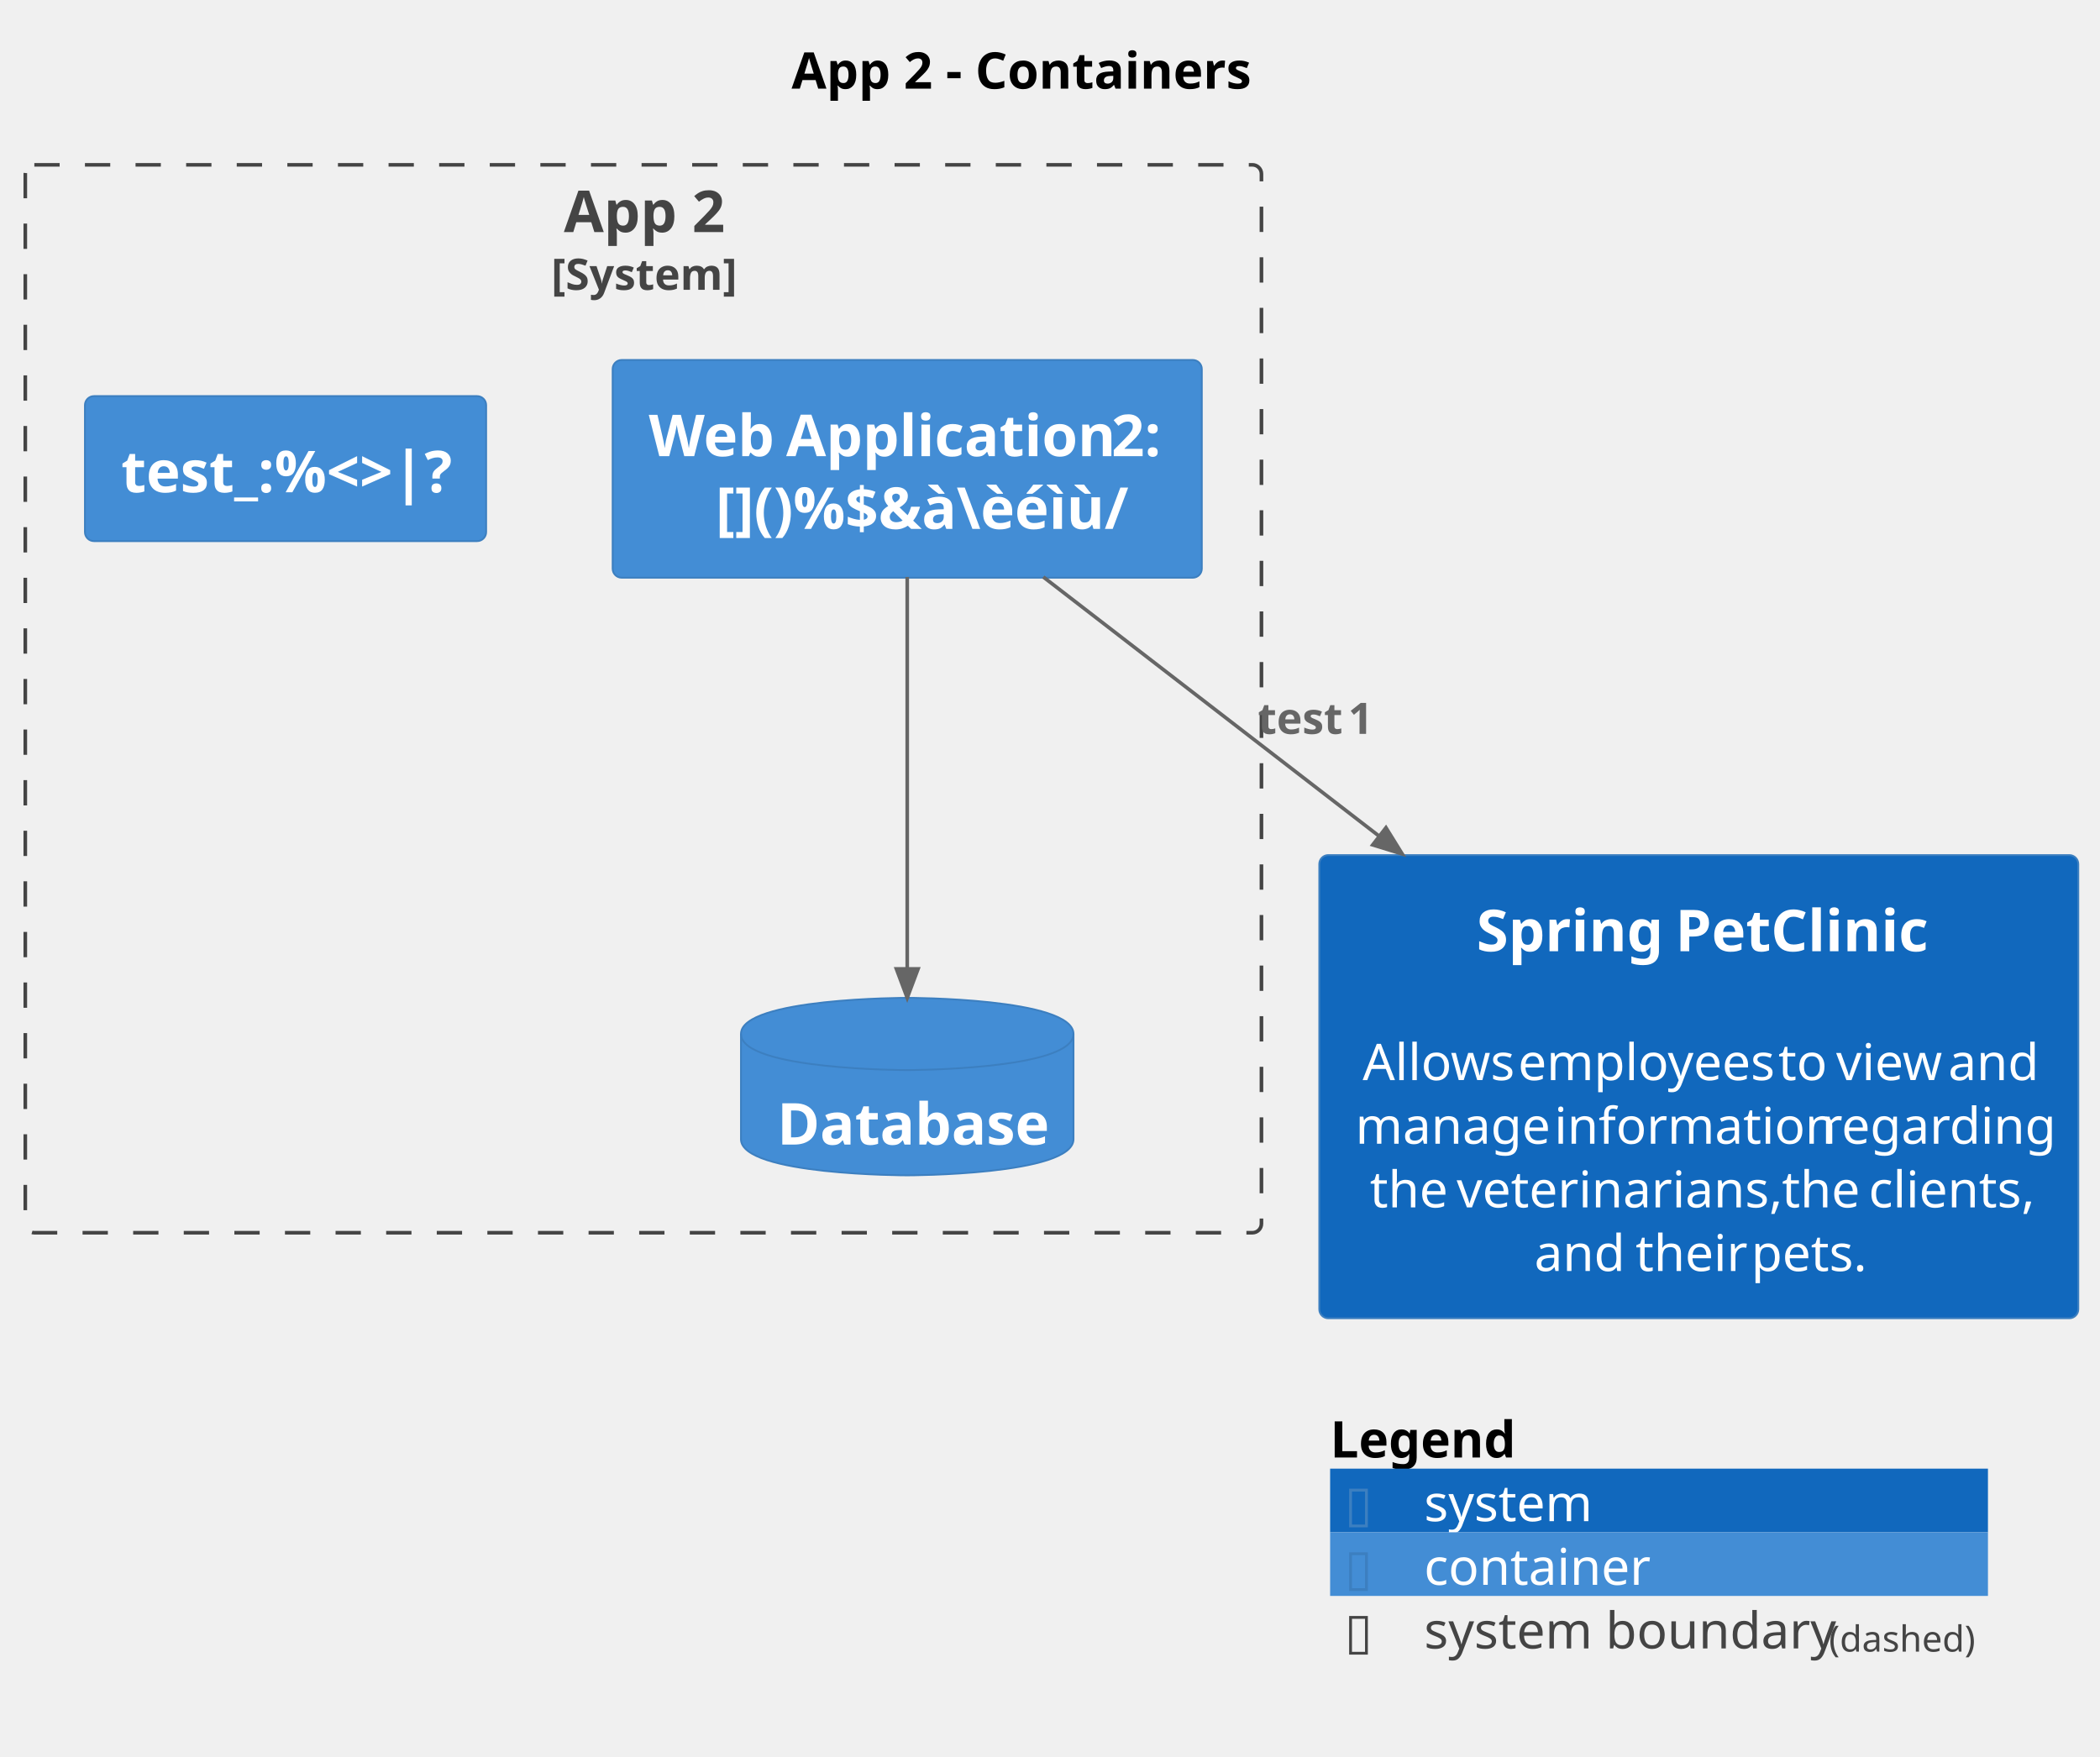
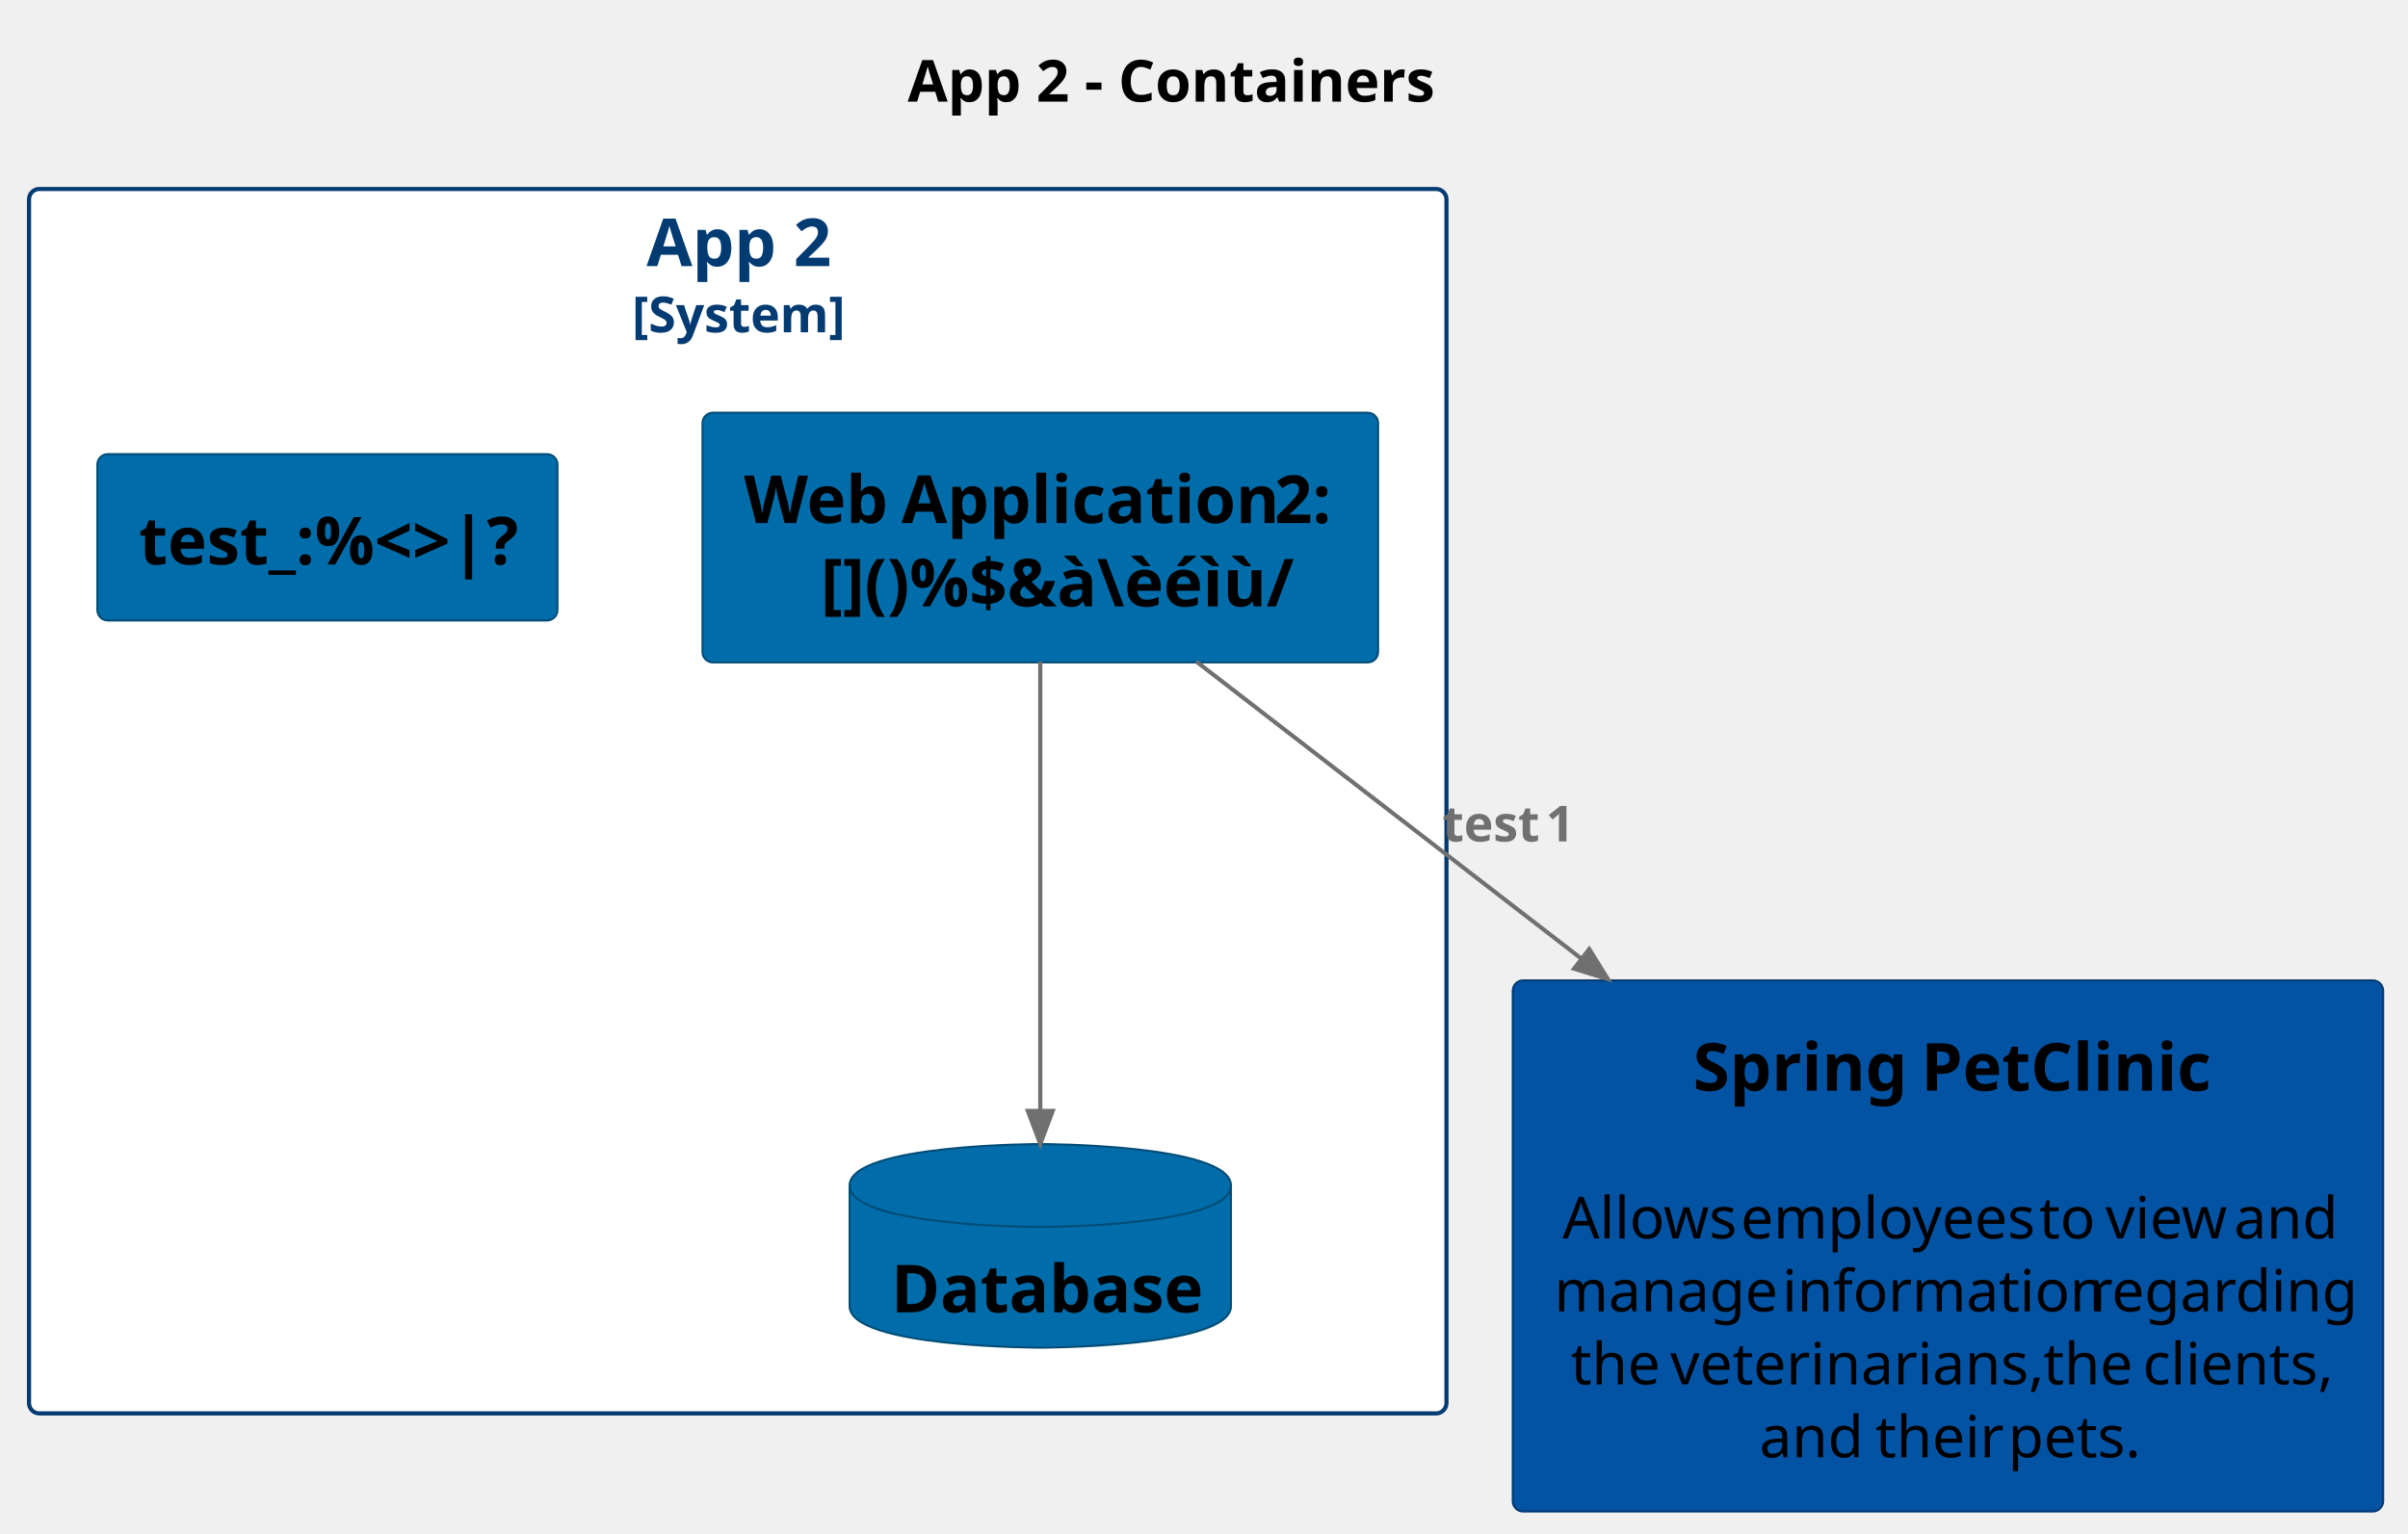
- <svg xmlns="http://www.w3.org/2000/svg" contentStyleType="text/css" height="486px" preserveAspectRatio="none" style="width:581px;height:486px;background:#FFFFFF;" version="1.1" viewBox="0 0 581 486" width="581px" zoomAndPan="magnify">
+ <svg xmlns="http://www.w3.org/2000/svg" contentStyleType="text/css" height="370px" preserveAspectRatio="none" style="width:581px;height:370px;background:#FFFFFF;" version="1.1" viewBox="0 0 581 370" width="581px" zoomAndPan="magnify">
  <defs />
  <g>
    <text fill="#000000" font-family="sans-serif" font-size="14" font-weight="bold" lengthAdjust="spacing" textLength="129" x="219" y="24.533">App 2 - Containers</text>
    <g id="cluster_App2_boundary">
-       <rect fill="none" height="295.5" rx="2.5" ry="2.5" style="stroke:#444444;stroke-width:1.0;stroke-dasharray:7.0,7.0;" width="342" x="7" y="45.609" />
-       <text fill="#444444" font-family="sans-serif" font-size="16" font-weight="bold" lengthAdjust="spacing" textLength="44" x="156" y="64.219">App 2</text>
-       <text fill="#444444" font-family="sans-serif" font-size="12" font-weight="bold" lengthAdjust="spacing" textLength="51" x="152.5" y="80.191">[System]</text>
+       <rect fill="#FFFFFF" height="295.5" rx="2.5" ry="2.5" style="stroke:#023A72;stroke-width:1.0;" width="342" x="7" y="45.609" />
+       <text fill="#023A72" font-family="sans-serif" font-size="16" font-weight="bold" lengthAdjust="spacing" textLength="44" x="156" y="64.219">App 2</text>
+       <text fill="#023A72" font-family="sans-serif" font-size="12" font-weight="bold" lengthAdjust="spacing" textLength="51" x="152.5" y="80.191">[System]</text>
    </g>
    <g id="elem_App2.WebApplication2àèéìù">
-       <rect fill="#438DD5" height="60.25" rx="2.5" ry="2.5" style="stroke:#3C7FC0;stroke-width:0.5;" width="163" x="169.5" y="99.609" />
-       <text fill="#FFFFFF" font-family="sans-serif" font-size="16" font-weight="bold" lengthAdjust="spacing" textLength="34" x="179.5" y="126.219">Web</text>
-       <text fill="#FFFFFF" font-family="sans-serif" font-size="16" font-weight="bold" lengthAdjust="spacing" textLength="4" x="213.5" y="126.219"> </text>
-       <text fill="#FFFFFF" font-family="sans-serif" font-size="16" font-weight="bold" lengthAdjust="spacing" textLength="86" x="217.5" y="126.219">Application</text>
-       <text fill="#FFFFFF" font-family="sans-serif" font-size="16" font-weight="bold" lengthAdjust="spacing" textLength="4" x="303.5" y="126.219"> </text>
-       <text fill="#FFFFFF" font-family="sans-serif" font-size="16" font-weight="bold" lengthAdjust="spacing" textLength="15" x="307.5" y="126.219">2:</text>
-       <text fill="#FFFFFF" font-family="sans-serif" font-size="16" font-weight="bold" lengthAdjust="spacing" textLength="106" x="198" y="146.344">[]()%$&amp;à\èéìù/</text>
+       <rect fill="#006DAA" height="60.25" rx="2.5" ry="2.5" style="stroke:#004C76;stroke-width:0.5;" width="163" x="169.5" y="99.609" />
+       <text fill="#000000" font-family="sans-serif" font-size="16" font-weight="bold" lengthAdjust="spacing" textLength="34" x="179.5" y="126.219">Web</text>
+       <text fill="#000000" font-family="sans-serif" font-size="16" font-weight="bold" lengthAdjust="spacing" textLength="4" x="213.5" y="126.219"> </text>
+       <text fill="#000000" font-family="sans-serif" font-size="16" font-weight="bold" lengthAdjust="spacing" textLength="86" x="217.5" y="126.219">Application</text>
+       <text fill="#000000" font-family="sans-serif" font-size="16" font-weight="bold" lengthAdjust="spacing" textLength="4" x="303.5" y="126.219"> </text>
+       <text fill="#000000" font-family="sans-serif" font-size="16" font-weight="bold" lengthAdjust="spacing" textLength="15" x="307.5" y="126.219">2:</text>
+       <text fill="#000000" font-family="sans-serif" font-size="16" font-weight="bold" lengthAdjust="spacing" textLength="106" x="198" y="146.344">[]()%$&amp;à\èéìù/</text>
    </g>
    <g id="elem_App2.Database">
-       <path d="M205,286.109 C205,276.109 251,276.109 251,276.109 C251,276.109 297,276.109 297,286.109 L297,315.234 C297,325.234 251,325.234 251,325.234 C251,325.234 205,325.234 205,315.234 L205,286.109 " fill="#438DD5" style="stroke:#3C7FC0;stroke-width:0.5;" />
-       <path d="M205,286.109 C205,296.109 251,296.109 251,296.109 C251,296.109 297,296.109 297,286.109 " fill="none" style="stroke:#3C7FC0;stroke-width:0.5;" />
-       <text fill="#FFFFFF" font-family="sans-serif" font-size="16" font-weight="bold" lengthAdjust="spacing" textLength="72" x="215" y="316.719">Database</text>
+       <path d="M205,286.109 C205,276.109 251,276.109 251,276.109 C251,276.109 297,276.109 297,286.109 L297,315.234 C297,325.234 251,325.234 251,325.234 C251,325.234 205,325.234 205,315.234 L205,286.109 " fill="#006DAA" style="stroke:#004C76;stroke-width:0.5;" />
+       <path d="M205,286.109 C205,296.109 251,296.109 251,296.109 C251,296.109 297,296.109 297,286.109 " fill="none" style="stroke:#004C76;stroke-width:0.5;" />
+       <text fill="#000000" font-family="sans-serif" font-size="16" font-weight="bold" lengthAdjust="spacing" textLength="72" x="215" y="316.719">Database</text>
    </g>
    <g id="elem_App2.test_">
-       <rect fill="#438DD5" height="40.125" rx="2.5" ry="2.5" style="stroke:#3C7FC0;stroke-width:0.5;" width="111" x="23.5" y="109.609" />
-       <text fill="#FFFFFF" font-family="sans-serif" font-size="16" font-weight="bold" lengthAdjust="spacing" textLength="91" x="33.5" y="136.219">test_:%&lt;&gt;|?</text>
+       <rect fill="#006DAA" height="40.125" rx="2.5" ry="2.5" style="stroke:#004C76;stroke-width:0.5;" width="111" x="23.5" y="109.609" />
+       <text fill="#000000" font-family="sans-serif" font-size="16" font-weight="bold" lengthAdjust="spacing" textLength="91" x="33.5" y="136.219">test_:%&lt;&gt;|?</text>
    </g>
    <g id="elem_SpringPetClinic">
-       <rect fill="#1168BD" height="128.172" rx="2.5" ry="2.5" style="stroke:#3C7FC0;stroke-width:0.5;" width="210" x="365" y="236.609" />
-       <text fill="#FFFFFF" font-family="sans-serif" font-size="16" font-weight="bold" lengthAdjust="spacing" textLength="51" x="408.5" y="263.219">Spring</text>
-       <text fill="#FFFFFF" font-family="sans-serif" font-size="16" font-weight="bold" lengthAdjust="spacing" textLength="4" x="459.5" y="263.219"> </text>
-       <text fill="#FFFFFF" font-family="sans-serif" font-size="16" font-weight="bold" lengthAdjust="spacing" textLength="68" x="463.5" y="263.219">PetClinic</text>
-       <text fill="#FFFFFF" font-family="sans-serif" font-size="14" lengthAdjust="spacing" textLength="4" x="468" y="281.268"> </text>
-       <text fill="#FFFFFF" font-family="sans-serif" font-size="14" lengthAdjust="spacing" textLength="39" x="377" y="298.877">Allows</text>
-       <text fill="#FFFFFF" font-family="sans-serif" font-size="14" lengthAdjust="spacing" textLength="4" x="416" y="298.877"> </text>
-       <text fill="#FFFFFF" font-family="sans-serif" font-size="14" lengthAdjust="spacing" textLength="68" x="420" y="298.877">employees</text>
-       <text fill="#FFFFFF" font-family="sans-serif" font-size="14" lengthAdjust="spacing" textLength="4" x="488" y="298.877"> </text>
-       <text fill="#FFFFFF" font-family="sans-serif" font-size="14" lengthAdjust="spacing" textLength="12" x="492" y="298.877">to</text>
-       <text fill="#FFFFFF" font-family="sans-serif" font-size="14" lengthAdjust="spacing" textLength="4" x="504" y="298.877"> </text>
-       <text fill="#FFFFFF" font-family="sans-serif" font-size="14" lengthAdjust="spacing" textLength="27" x="508" y="298.877">view</text>
-       <text fill="#FFFFFF" font-family="sans-serif" font-size="14" lengthAdjust="spacing" textLength="4" x="535" y="298.877"> </text>
-       <text fill="#FFFFFF" font-family="sans-serif" font-size="14" lengthAdjust="spacing" textLength="24" x="539" y="298.877">and</text>
-       <text fill="#FFFFFF" font-family="sans-serif" font-size="14" lengthAdjust="spacing" textLength="51" x="375" y="316.486">manage</text>
-       <text fill="#FFFFFF" font-family="sans-serif" font-size="14" lengthAdjust="spacing" textLength="4" x="426" y="316.486"> </text>
-       <text fill="#FFFFFF" font-family="sans-serif" font-size="14" lengthAdjust="spacing" textLength="70" x="430" y="316.486">information</text>
-       <text fill="#FFFFFF" font-family="sans-serif" font-size="14" lengthAdjust="spacing" textLength="4" x="500" y="316.486"> </text>
-       <text fill="#FFFFFF" font-family="sans-serif" font-size="14" lengthAdjust="spacing" textLength="61" x="504" y="316.486">regarding</text>
-       <text fill="#FFFFFF" font-family="sans-serif" font-size="14" lengthAdjust="spacing" textLength="20" x="379" y="334.096">the</text>
-       <text fill="#FFFFFF" font-family="sans-serif" font-size="14" lengthAdjust="spacing" textLength="4" x="399" y="334.096"> </text>
-       <text fill="#FFFFFF" font-family="sans-serif" font-size="14" lengthAdjust="spacing" textLength="86" x="403" y="334.096">veterinarians,</text>
-       <text fill="#FFFFFF" font-family="sans-serif" font-size="14" lengthAdjust="spacing" textLength="4" x="489" y="334.096"> </text>
-       <text fill="#FFFFFF" font-family="sans-serif" font-size="14" lengthAdjust="spacing" textLength="20" x="493" y="334.096">the</text>
-       <text fill="#FFFFFF" font-family="sans-serif" font-size="14" lengthAdjust="spacing" textLength="4" x="513" y="334.096"> </text>
-       <text fill="#FFFFFF" font-family="sans-serif" font-size="14" lengthAdjust="spacing" textLength="44" x="517" y="334.096">clients,</text>
-       <text fill="#FFFFFF" font-family="sans-serif" font-size="14" lengthAdjust="spacing" textLength="24" x="424.5" y="351.705">and</text>
-       <text fill="#FFFFFF" font-family="sans-serif" font-size="14" lengthAdjust="spacing" textLength="4" x="448.5" y="351.705"> </text>
-       <text fill="#FFFFFF" font-family="sans-serif" font-size="14" lengthAdjust="spacing" textLength="28" x="452.5" y="351.705">their</text>
-       <text fill="#FFFFFF" font-family="sans-serif" font-size="14" lengthAdjust="spacing" textLength="4" x="480.5" y="351.705"> </text>
-       <text fill="#FFFFFF" font-family="sans-serif" font-size="14" lengthAdjust="spacing" textLength="31" x="484.5" y="351.705">pets.</text>
+       <rect fill="#0353A4" height="128.172" rx="2.5" ry="2.5" style="stroke:#023A72;stroke-width:0.5;" width="210" x="365" y="236.609" />
+       <text fill="#000000" font-family="sans-serif" font-size="16" font-weight="bold" lengthAdjust="spacing" textLength="51" x="408.5" y="263.219">Spring</text>
+       <text fill="#000000" font-family="sans-serif" font-size="16" font-weight="bold" lengthAdjust="spacing" textLength="4" x="459.5" y="263.219"> </text>
+       <text fill="#000000" font-family="sans-serif" font-size="16" font-weight="bold" lengthAdjust="spacing" textLength="68" x="463.5" y="263.219">PetClinic</text>
+       <text fill="#000000" font-family="sans-serif" font-size="14" lengthAdjust="spacing" textLength="4" x="468" y="281.268"> </text>
+       <text fill="#000000" font-family="sans-serif" font-size="14" lengthAdjust="spacing" textLength="39" x="377" y="298.877">Allows</text>
+       <text fill="#000000" font-family="sans-serif" font-size="14" lengthAdjust="spacing" textLength="4" x="416" y="298.877"> </text>
+       <text fill="#000000" font-family="sans-serif" font-size="14" lengthAdjust="spacing" textLength="68" x="420" y="298.877">employees</text>
+       <text fill="#000000" font-family="sans-serif" font-size="14" lengthAdjust="spacing" textLength="4" x="488" y="298.877"> </text>
+       <text fill="#000000" font-family="sans-serif" font-size="14" lengthAdjust="spacing" textLength="12" x="492" y="298.877">to</text>
+       <text fill="#000000" font-family="sans-serif" font-size="14" lengthAdjust="spacing" textLength="4" x="504" y="298.877"> </text>
+       <text fill="#000000" font-family="sans-serif" font-size="14" lengthAdjust="spacing" textLength="27" x="508" y="298.877">view</text>
+       <text fill="#000000" font-family="sans-serif" font-size="14" lengthAdjust="spacing" textLength="4" x="535" y="298.877"> </text>
+       <text fill="#000000" font-family="sans-serif" font-size="14" lengthAdjust="spacing" textLength="24" x="539" y="298.877">and</text>
+       <text fill="#000000" font-family="sans-serif" font-size="14" lengthAdjust="spacing" textLength="51" x="375" y="316.486">manage</text>
+       <text fill="#000000" font-family="sans-serif" font-size="14" lengthAdjust="spacing" textLength="4" x="426" y="316.486"> </text>
+       <text fill="#000000" font-family="sans-serif" font-size="14" lengthAdjust="spacing" textLength="70" x="430" y="316.486">information</text>
+       <text fill="#000000" font-family="sans-serif" font-size="14" lengthAdjust="spacing" textLength="4" x="500" y="316.486"> </text>
+       <text fill="#000000" font-family="sans-serif" font-size="14" lengthAdjust="spacing" textLength="61" x="504" y="316.486">regarding</text>
+       <text fill="#000000" font-family="sans-serif" font-size="14" lengthAdjust="spacing" textLength="20" x="379" y="334.096">the</text>
+       <text fill="#000000" font-family="sans-serif" font-size="14" lengthAdjust="spacing" textLength="4" x="399" y="334.096"> </text>
+       <text fill="#000000" font-family="sans-serif" font-size="14" lengthAdjust="spacing" textLength="86" x="403" y="334.096">veterinarians,</text>
+       <text fill="#000000" font-family="sans-serif" font-size="14" lengthAdjust="spacing" textLength="4" x="489" y="334.096"> </text>
+       <text fill="#000000" font-family="sans-serif" font-size="14" lengthAdjust="spacing" textLength="20" x="493" y="334.096">the</text>
+       <text fill="#000000" font-family="sans-serif" font-size="14" lengthAdjust="spacing" textLength="4" x="513" y="334.096"> </text>
+       <text fill="#000000" font-family="sans-serif" font-size="14" lengthAdjust="spacing" textLength="44" x="517" y="334.096">clients,</text>
+       <text fill="#000000" font-family="sans-serif" font-size="14" lengthAdjust="spacing" textLength="24" x="424.5" y="351.705">and</text>
+       <text fill="#000000" font-family="sans-serif" font-size="14" lengthAdjust="spacing" textLength="4" x="448.5" y="351.705"> </text>
+       <text fill="#000000" font-family="sans-serif" font-size="14" lengthAdjust="spacing" textLength="28" x="452.5" y="351.705">their</text>
+       <text fill="#000000" font-family="sans-serif" font-size="14" lengthAdjust="spacing" textLength="4" x="480.5" y="351.705"> </text>
+       <text fill="#000000" font-family="sans-serif" font-size="14" lengthAdjust="spacing" textLength="31" x="484.5" y="351.705">pets.</text>
    </g>
    <g id="link_App2.WebApplication2àèéìù_App2.Database">
-       <path d="M251,159.659 C251,192.599 251,237.659 251,268.099 " fill="none" id="App2.WebApplication2àèéìù-to-App2.Database" style="stroke:#666666;stroke-width:1.0;" />
-       <polygon fill="#666666" points="251,276.099,254,268.099,248,268.099,251,276.099" style="stroke:#666666;stroke-width:1.0;" />
-       <text fill="#666666" font-family="sans-serif" font-size="0" lengthAdjust="spacing" textLength="0" x="252" y="193.109">.</text>
+       <path d="M251,159.659 C251,192.599 251,237.659 251,268.099 " fill="none" id="App2.WebApplication2àèéìù-to-App2.Database" style="stroke:#707070;stroke-width:1.0;" />
+       <polygon fill="#707070" points="251,276.099,254,268.099,248,268.099,251,276.099" style="stroke:#707070;stroke-width:1.0;" />
+       <text fill="#707070" font-family="sans-serif" font-size="0" lengthAdjust="spacing" textLength="0" x="252" y="193.109">.</text>
    </g>
    <g id="link_App2.WebApplication2àèéìù_SpringPetClinic">
-       <path d="M288.65,159.659 C315.92,180.709 347.507,205.081 381.617,231.411 " fill="none" id="App2.WebApplication2àèéìù-to-SpringPetClinic" style="stroke:#666666;stroke-width:1.0;" />
-       <polygon fill="#666666" points="387.95,236.299,383.45,229.036,379.784,233.786,387.95,236.299" style="stroke:#666666;stroke-width:1.0;" />
-       <text fill="#666666" font-family="sans-serif" font-size="12" font-weight="bold" lengthAdjust="spacing" textLength="22" x="348" y="203.066">test</text>
-       <text fill="#666666" font-family="sans-serif" font-size="12" font-weight="bold" lengthAdjust="spacing" textLength="3" x="370" y="203.066"> </text>
-       <text fill="#666666" font-family="sans-serif" font-size="12" font-weight="bold" lengthAdjust="spacing" textLength="7" x="373" y="203.066">1</text>
+       <path d="M288.65,159.659 C315.92,180.709 347.507,205.081 381.617,231.411 " fill="none" id="App2.WebApplication2àèéìù-to-SpringPetClinic" style="stroke:#707070;stroke-width:1.0;" />
+       <polygon fill="#707070" points="387.95,236.299,383.45,229.036,379.784,233.786,387.95,236.299" style="stroke:#707070;stroke-width:1.0;" />
+       <text fill="#707070" font-family="sans-serif" font-size="12" font-weight="bold" lengthAdjust="spacing" textLength="22" x="348" y="203.066">test</text>
+       <text fill="#707070" font-family="sans-serif" font-size="12" font-weight="bold" lengthAdjust="spacing" textLength="3" x="370" y="203.066"> </text>
+       <text fill="#707070" font-family="sans-serif" font-size="12" font-weight="bold" lengthAdjust="spacing" textLength="7" x="373" y="203.066">1</text>
    </g>
-     <rect fill="none" height="17.609" style="stroke:none;stroke-width:1.0;" width="182" x="368" y="388.781" />
-     <text fill="#000000" font-family="sans-serif" font-size="14" font-weight="bold" lengthAdjust="spacing" textLength="53" x="368" y="403.315">Legend</text>
-     <text fill="#FFFFFF" font-family="sans-serif" font-size="14" lengthAdjust="spacing" textLength="4" x="421" y="403.315"> </text>
-     <rect fill="#1168BD" height="17.609" style="stroke:none;stroke-width:1.0;" width="182" x="368" y="406.391" />
-     <text fill="#3C7FC0" font-family="sans-serif" font-size="14" lengthAdjust="spacing" textLength="14" x="372" y="420.924">▯</text>
-     <text fill="#FFFFFF" font-family="sans-serif" font-size="14" lengthAdjust="spacing" textLength="4" x="386" y="420.924"> </text>
-     <text fill="#FFFFFF" font-family="sans-serif" font-size="14" lengthAdjust="spacing" textLength="44" x="394" y="420.924">system</text>
-     <text fill="#FFFFFF" font-family="sans-serif" font-size="14" lengthAdjust="spacing" textLength="4" x="442" y="420.924"> </text>
-     <rect fill="#438DD5" height="17.609" style="stroke:none;stroke-width:1.0;" width="182" x="368" y="424" />
-     <text fill="#3C7FC0" font-family="sans-serif" font-size="14" lengthAdjust="spacing" textLength="14" x="372" y="438.533">▯</text>
-     <text fill="#FFFFFF" font-family="sans-serif" font-size="14" lengthAdjust="spacing" textLength="4" x="386" y="438.533"> </text>
-     <text fill="#FFFFFF" font-family="sans-serif" font-size="14" lengthAdjust="spacing" textLength="59" x="394" y="438.533">container</text>
-     <text fill="#FFFFFF" font-family="sans-serif" font-size="14" lengthAdjust="spacing" textLength="4" x="457" y="438.533"> </text>
-     <rect fill="none" height="17.609" style="stroke:none;stroke-width:1.0;" width="182" x="368" y="441.609" />
-     <text fill="#444444" font-family="sans-serif" font-size="14" lengthAdjust="spacing" textLength="14" x="372" y="456.143">▯</text>
-     <text fill="#FFFFFF" font-family="sans-serif" font-size="14" lengthAdjust="spacing" textLength="4" x="386" y="456.143"> </text>
-     <text fill="#444444" font-family="sans-serif" font-size="14" lengthAdjust="spacing" textLength="108" x="394" y="456.143">system boundary</text>
-     <text fill="#444444" font-family="sans-serif" font-size="10" lengthAdjust="spacing" textLength="40" x="506" y="457.022">(dashed)</text>
-     <text fill="#FFFFFF" font-family="sans-serif" font-size="14" lengthAdjust="spacing" textLength="4" x="546" y="456.143"> </text>
-     <line style="stroke:none;stroke-width:1.0;" x1="368" x2="550" y1="388.781" y2="388.781" />
-     <line style="stroke:none;stroke-width:1.0;" x1="368" x2="550" y1="406.391" y2="406.391" />
-     <line style="stroke:none;stroke-width:1.0;" x1="368" x2="550" y1="424" y2="424" />
-     <line style="stroke:none;stroke-width:1.0;" x1="368" x2="550" y1="441.609" y2="441.609" />
-     <line style="stroke:none;stroke-width:1.0;" x1="368" x2="550" y1="459.219" y2="459.219" />
-     <line style="stroke:none;stroke-width:1.0;" x1="368" x2="368" y1="388.781" y2="459.219" />
-     <line style="stroke:none;stroke-width:1.0;" x1="550" x2="550" y1="388.781" y2="459.219" />
  </g>
</svg>
